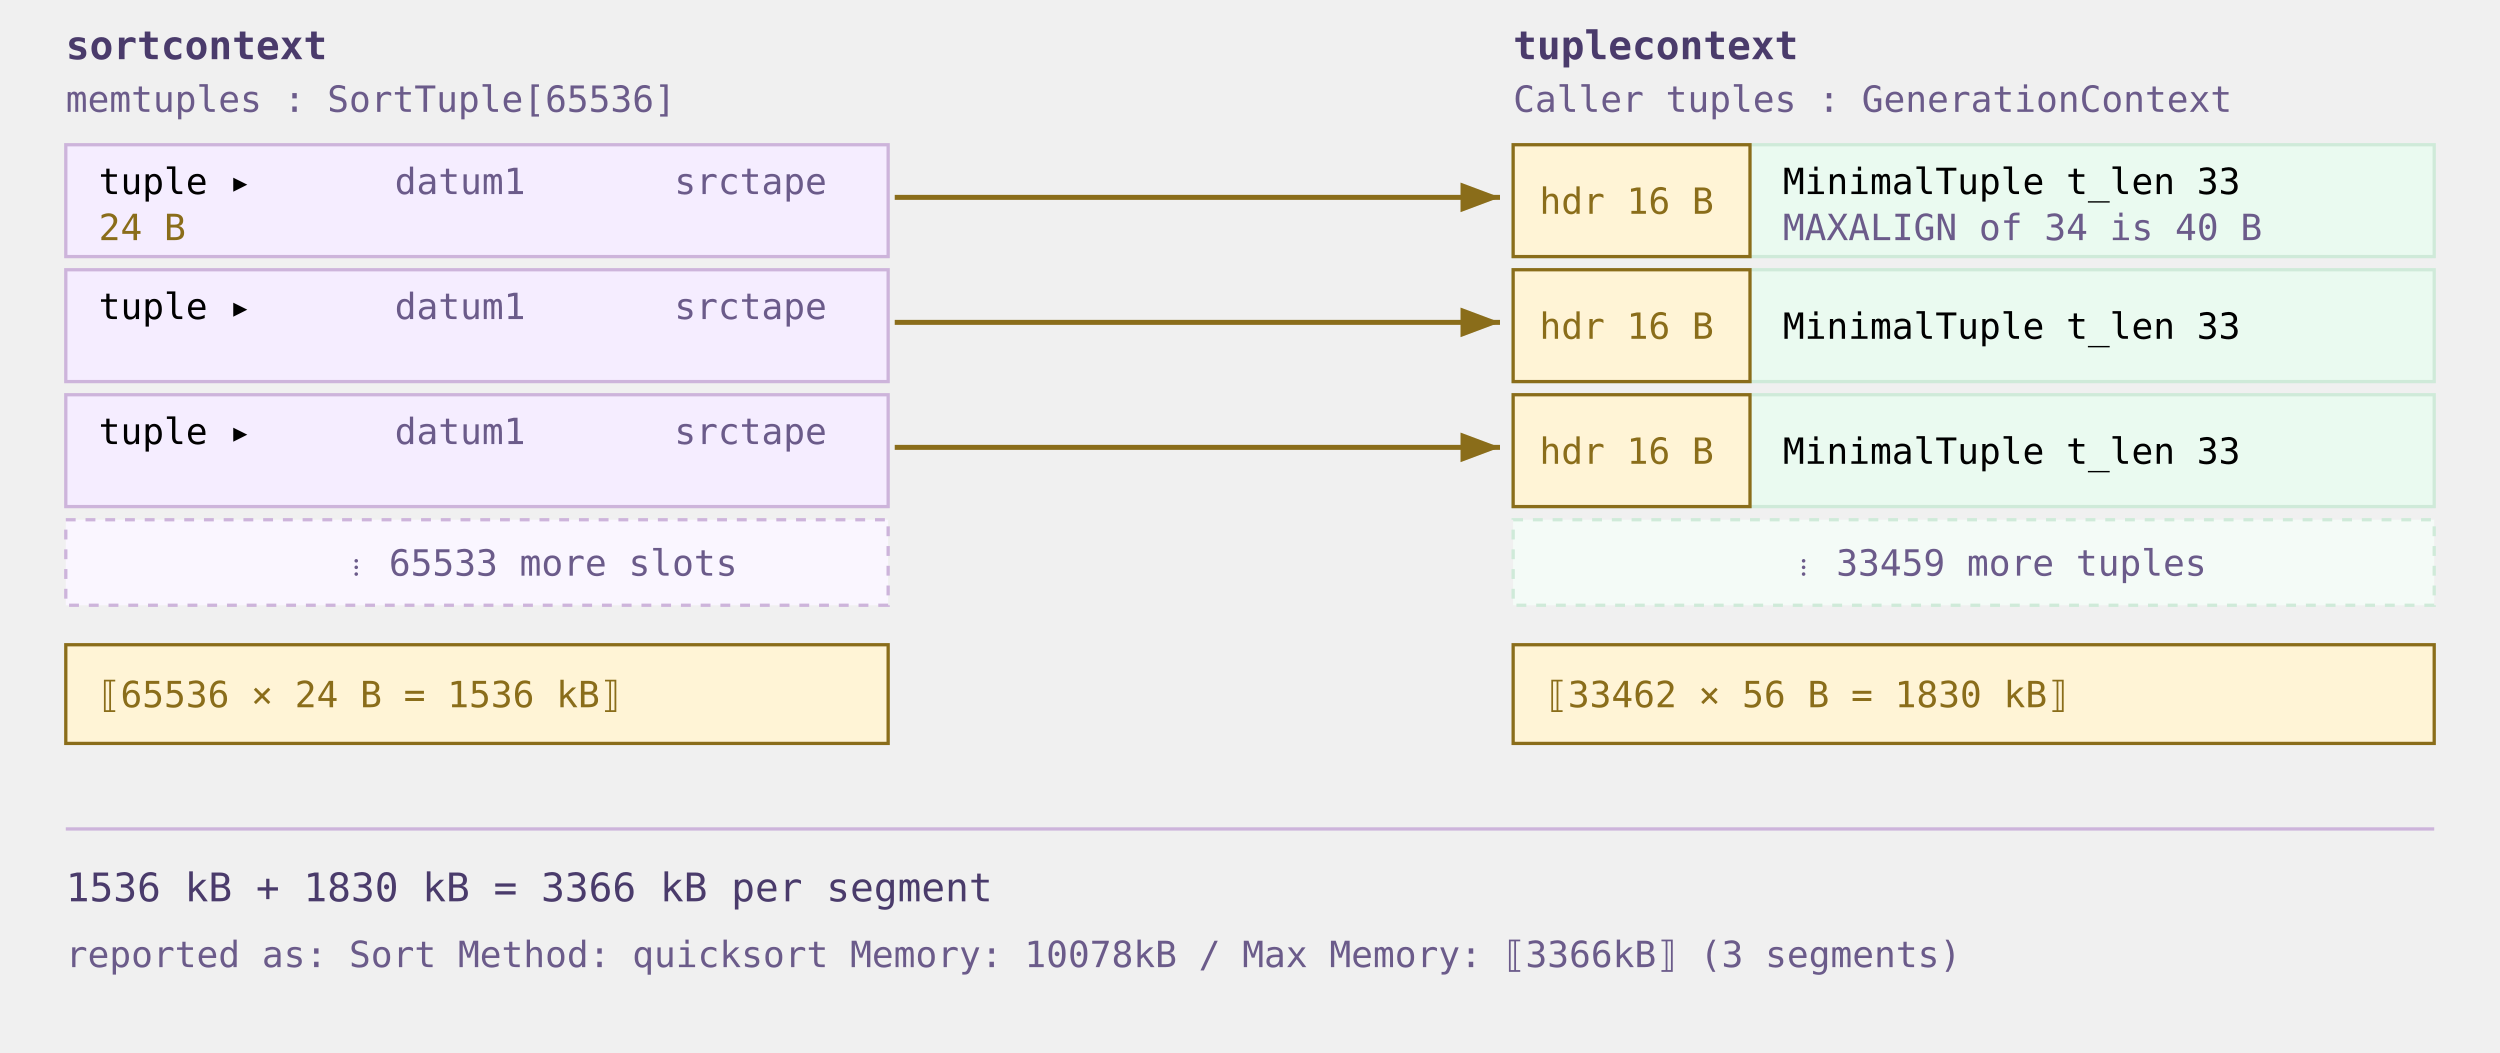
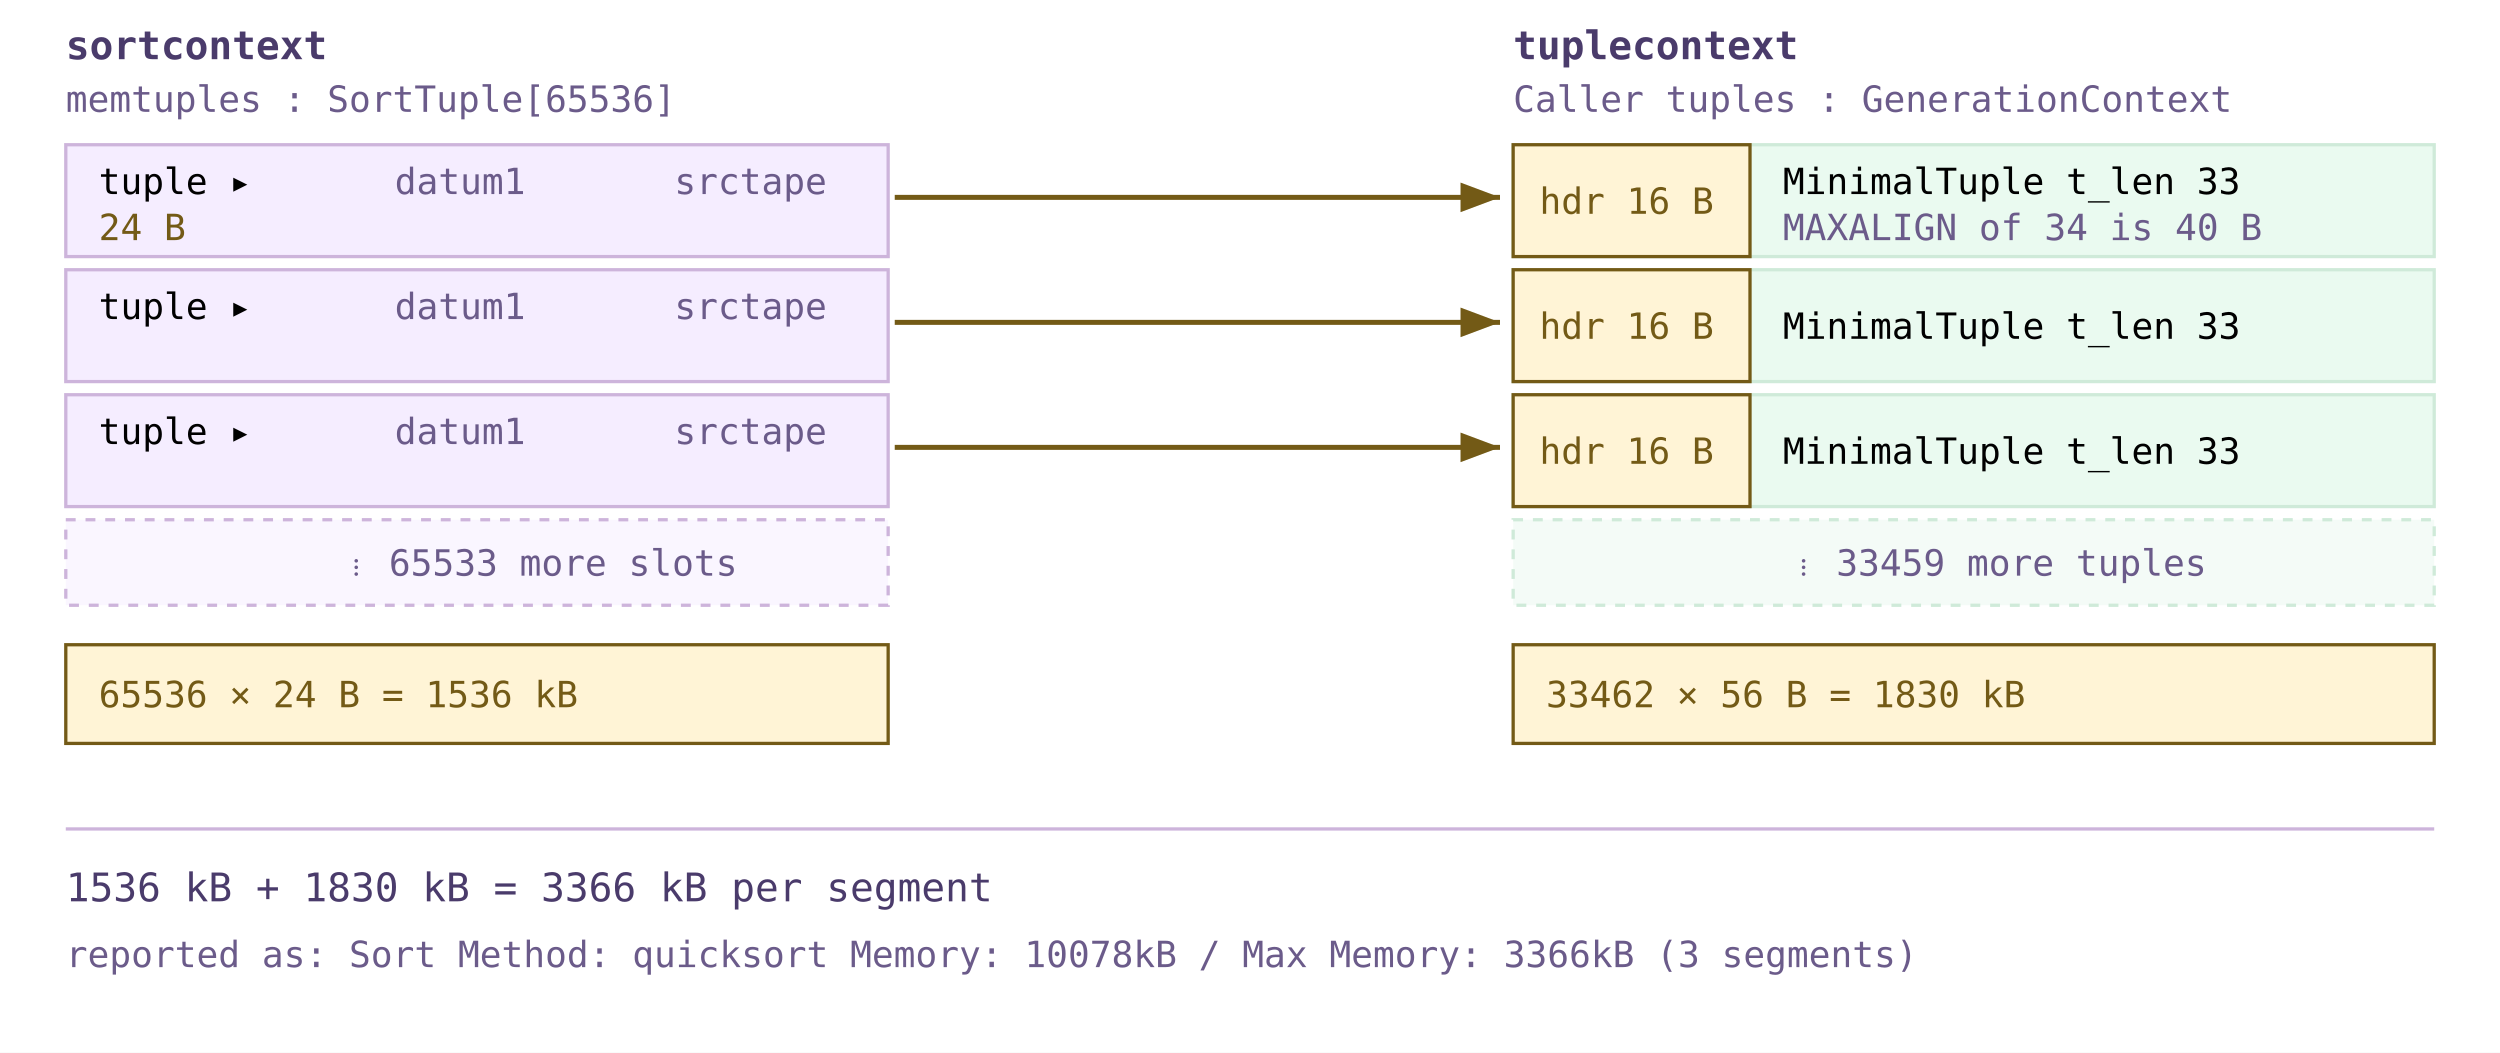
<svg xmlns="http://www.w3.org/2000/svg" viewBox="0 0 760 320" width="100%" style="max-width:760px;font-family:ui-monospace,SFMono-Regular,Menlo,monospace;font-size:11px">
+   <rect x="0" y="0" width="100%" height="100%" fill="#ffffff" />
  <defs>
    <marker id="m183arw" markerWidth="9" markerHeight="9" refX="8" refY="3" orient="auto">
-       <path d="M0,0 L8,3 L0,6 z" fill="#8a6d1a" />
+       <path d="M0,0 L8,3 L0,6 z" fill="#735a16" />
    </marker>
  </defs>
  <text x="20" y="18" font-size="12" font-weight="600" fill="#4a3b6b">sortcontext</text>
  <text x="20" y="34" fill="#6b5b8a">memtuples : SortTuple[65536]</text>
  <rect x="20" y="44" width="250" height="34" fill="#f5edff" stroke="#cdb4db" />
  <text x="30" y="59">tuple ▸</text>
  <text x="120" y="59" fill="#6b5b8a">datum1</text>
  <text x="205" y="59" fill="#6b5b8a">srctape</text>
-   <text x="30" y="73" fill="#8a6d1a">24 B</text>
+   <text x="30" y="73" fill="#735a16">24 B</text>
  <rect x="20" y="82" width="250" height="34" fill="#f5edff" stroke="#cdb4db" />
  <text x="30" y="97">tuple ▸</text>
  <text x="120" y="97" fill="#6b5b8a">datum1</text>
  <text x="205" y="97" fill="#6b5b8a">srctape</text>
  <rect x="20" y="120" width="250" height="34" fill="#f5edff" stroke="#cdb4db" />
  <text x="30" y="135">tuple ▸</text>
  <text x="120" y="135" fill="#6b5b8a">datum1</text>
  <text x="205" y="135" fill="#6b5b8a">srctape</text>
  <rect x="20" y="158" width="250" height="26" fill="#faf6ff" stroke="#cdb4db" stroke-dasharray="3 3" />
  <text x="105" y="175" fill="#6b5b8a">⋮  65533 more slots</text>
-   <rect x="20" y="196" width="250" height="30" fill="#fff4d6" stroke="#8a6d1a" />
-   <text x="30" y="215" fill="#8a6d1a">⟦65536 × 24 B = 1536 kB⟧</text>
+   <rect x="20" y="196" width="250" height="30" fill="#fff4d6" stroke="#735a16" />
+   <text x="30" y="215" fill="#735a16">65536 × 24 B = 1536 kB</text>
  <text x="460" y="18" font-size="12" font-weight="600" fill="#4a3b6b">tuplecontext</text>
  <text x="460" y="34" fill="#6b5b8a">Caller tuples : GenerationContext</text>
  <rect x="460" y="44" width="280" height="34" fill="#eafaf0" stroke="#cfead9" />
-   <rect x="460" y="44" width="72" height="34" fill="#fff4d6" stroke="#8a6d1a" />
-   <text x="468" y="65" fill="#8a6d1a">hdr 16 B</text>
+   <rect x="460" y="44" width="72" height="34" fill="#fff4d6" stroke="#735a16" />
+   <text x="468" y="65" fill="#735a16">hdr 16 B</text>
  <text x="542" y="59">MinimalTuple t_len 33</text>
  <text x="542" y="73" fill="#6b5b8a">MAXALIGN of 34 is 40 B</text>
  <rect x="460" y="82" width="280" height="34" fill="#eafaf0" stroke="#cfead9" />
-   <rect x="460" y="82" width="72" height="34" fill="#fff4d6" stroke="#8a6d1a" />
-   <text x="468" y="103" fill="#8a6d1a">hdr 16 B</text>
+   <rect x="460" y="82" width="72" height="34" fill="#fff4d6" stroke="#735a16" />
+   <text x="468" y="103" fill="#735a16">hdr 16 B</text>
  <text x="542" y="103">MinimalTuple t_len 33</text>
  <rect x="460" y="120" width="280" height="34" fill="#eafaf0" stroke="#cfead9" />
-   <rect x="460" y="120" width="72" height="34" fill="#fff4d6" stroke="#8a6d1a" />
-   <text x="468" y="141" fill="#8a6d1a">hdr 16 B</text>
+   <rect x="460" y="120" width="72" height="34" fill="#fff4d6" stroke="#735a16" />
+   <text x="468" y="141" fill="#735a16">hdr 16 B</text>
  <text x="542" y="141">MinimalTuple t_len 33</text>
  <rect x="460" y="158" width="280" height="26" fill="#f4fbf7" stroke="#cfead9" stroke-dasharray="3 3" />
  <text x="545" y="175" fill="#6b5b8a">⋮  33459 more tuples</text>
-   <rect x="460" y="196" width="280" height="30" fill="#fff4d6" stroke="#8a6d1a" />
-   <text x="470" y="215" fill="#8a6d1a">⟦33462 × 56 B = 1830 kB⟧</text>
-   <path d="M272,60 C360,60 380,60 456,60" stroke="#8a6d1a" fill="none" stroke-width="1.5" marker-end="url(#m183arw)" />
-   <path d="M272,98 C360,98 380,98 456,98" stroke="#8a6d1a" fill="none" stroke-width="1.5" marker-end="url(#m183arw)" />
-   <path d="M272,136 C360,136 380,136 456,136" stroke="#8a6d1a" fill="none" stroke-width="1.5" marker-end="url(#m183arw)" />
+   <rect x="460" y="196" width="280" height="30" fill="#fff4d6" stroke="#735a16" />
+   <text x="470" y="215" fill="#735a16">33462 × 56 B = 1830 kB</text>
+   <path d="M272,60 C360,60 380,60 456,60" stroke="#735a16" fill="none" stroke-width="1.5" marker-end="url(#m183arw)" />
+   <path d="M272,98 C360,98 380,98 456,98" stroke="#735a16" fill="none" stroke-width="1.5" marker-end="url(#m183arw)" />
+   <path d="M272,136 C360,136 380,136 456,136" stroke="#735a16" fill="none" stroke-width="1.5" marker-end="url(#m183arw)" />
  <line x1="20" y1="252" x2="740" y2="252" stroke="#cdb4db" />
  <text x="20" y="274" font-size="12" fill="#4a3b6b">1536 kB + 1830 kB = 3366 kB per segment</text>
-   <text x="20" y="294" fill="#6b5b8a">reported as: Sort Method: quicksort  Memory: 10078kB  /  Max Memory: ⟦3366kB⟧ (3 segments)</text>
+   <text x="20" y="294" fill="#6b5b8a">reported as: Sort Method: quicksort  Memory: 10078kB  /  Max Memory: 3366kB (3 segments)</text>
</svg>
